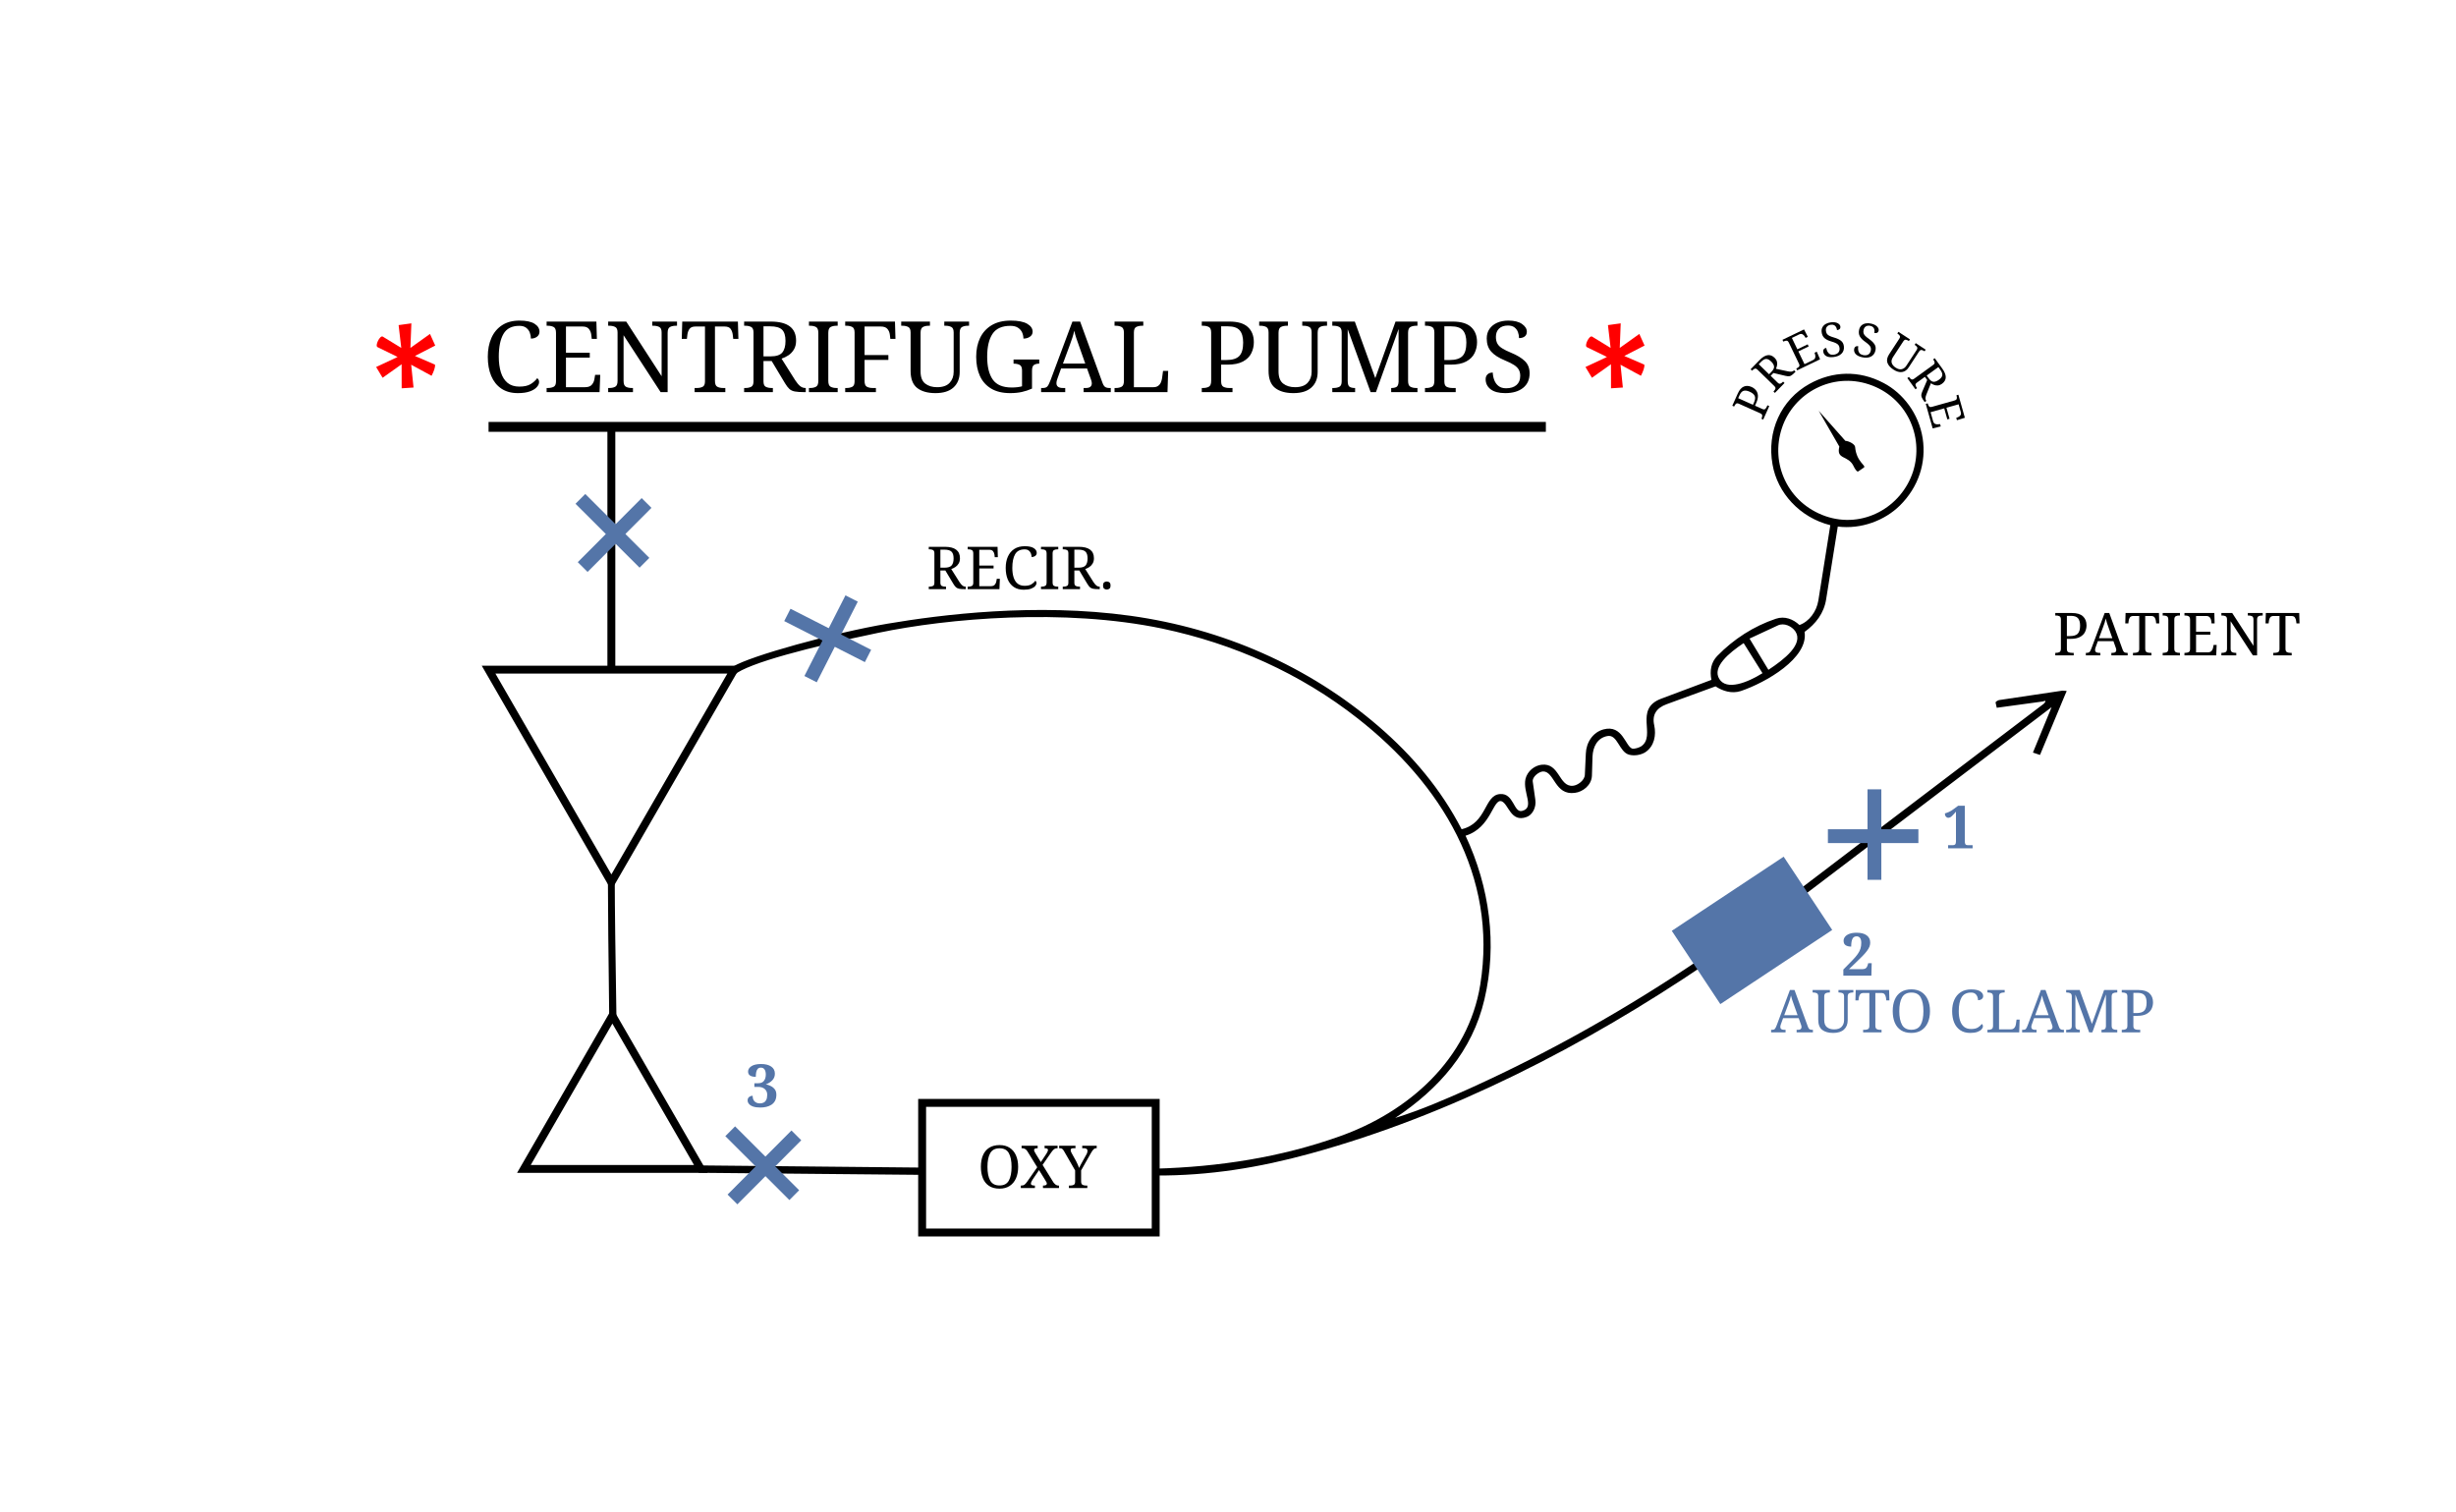
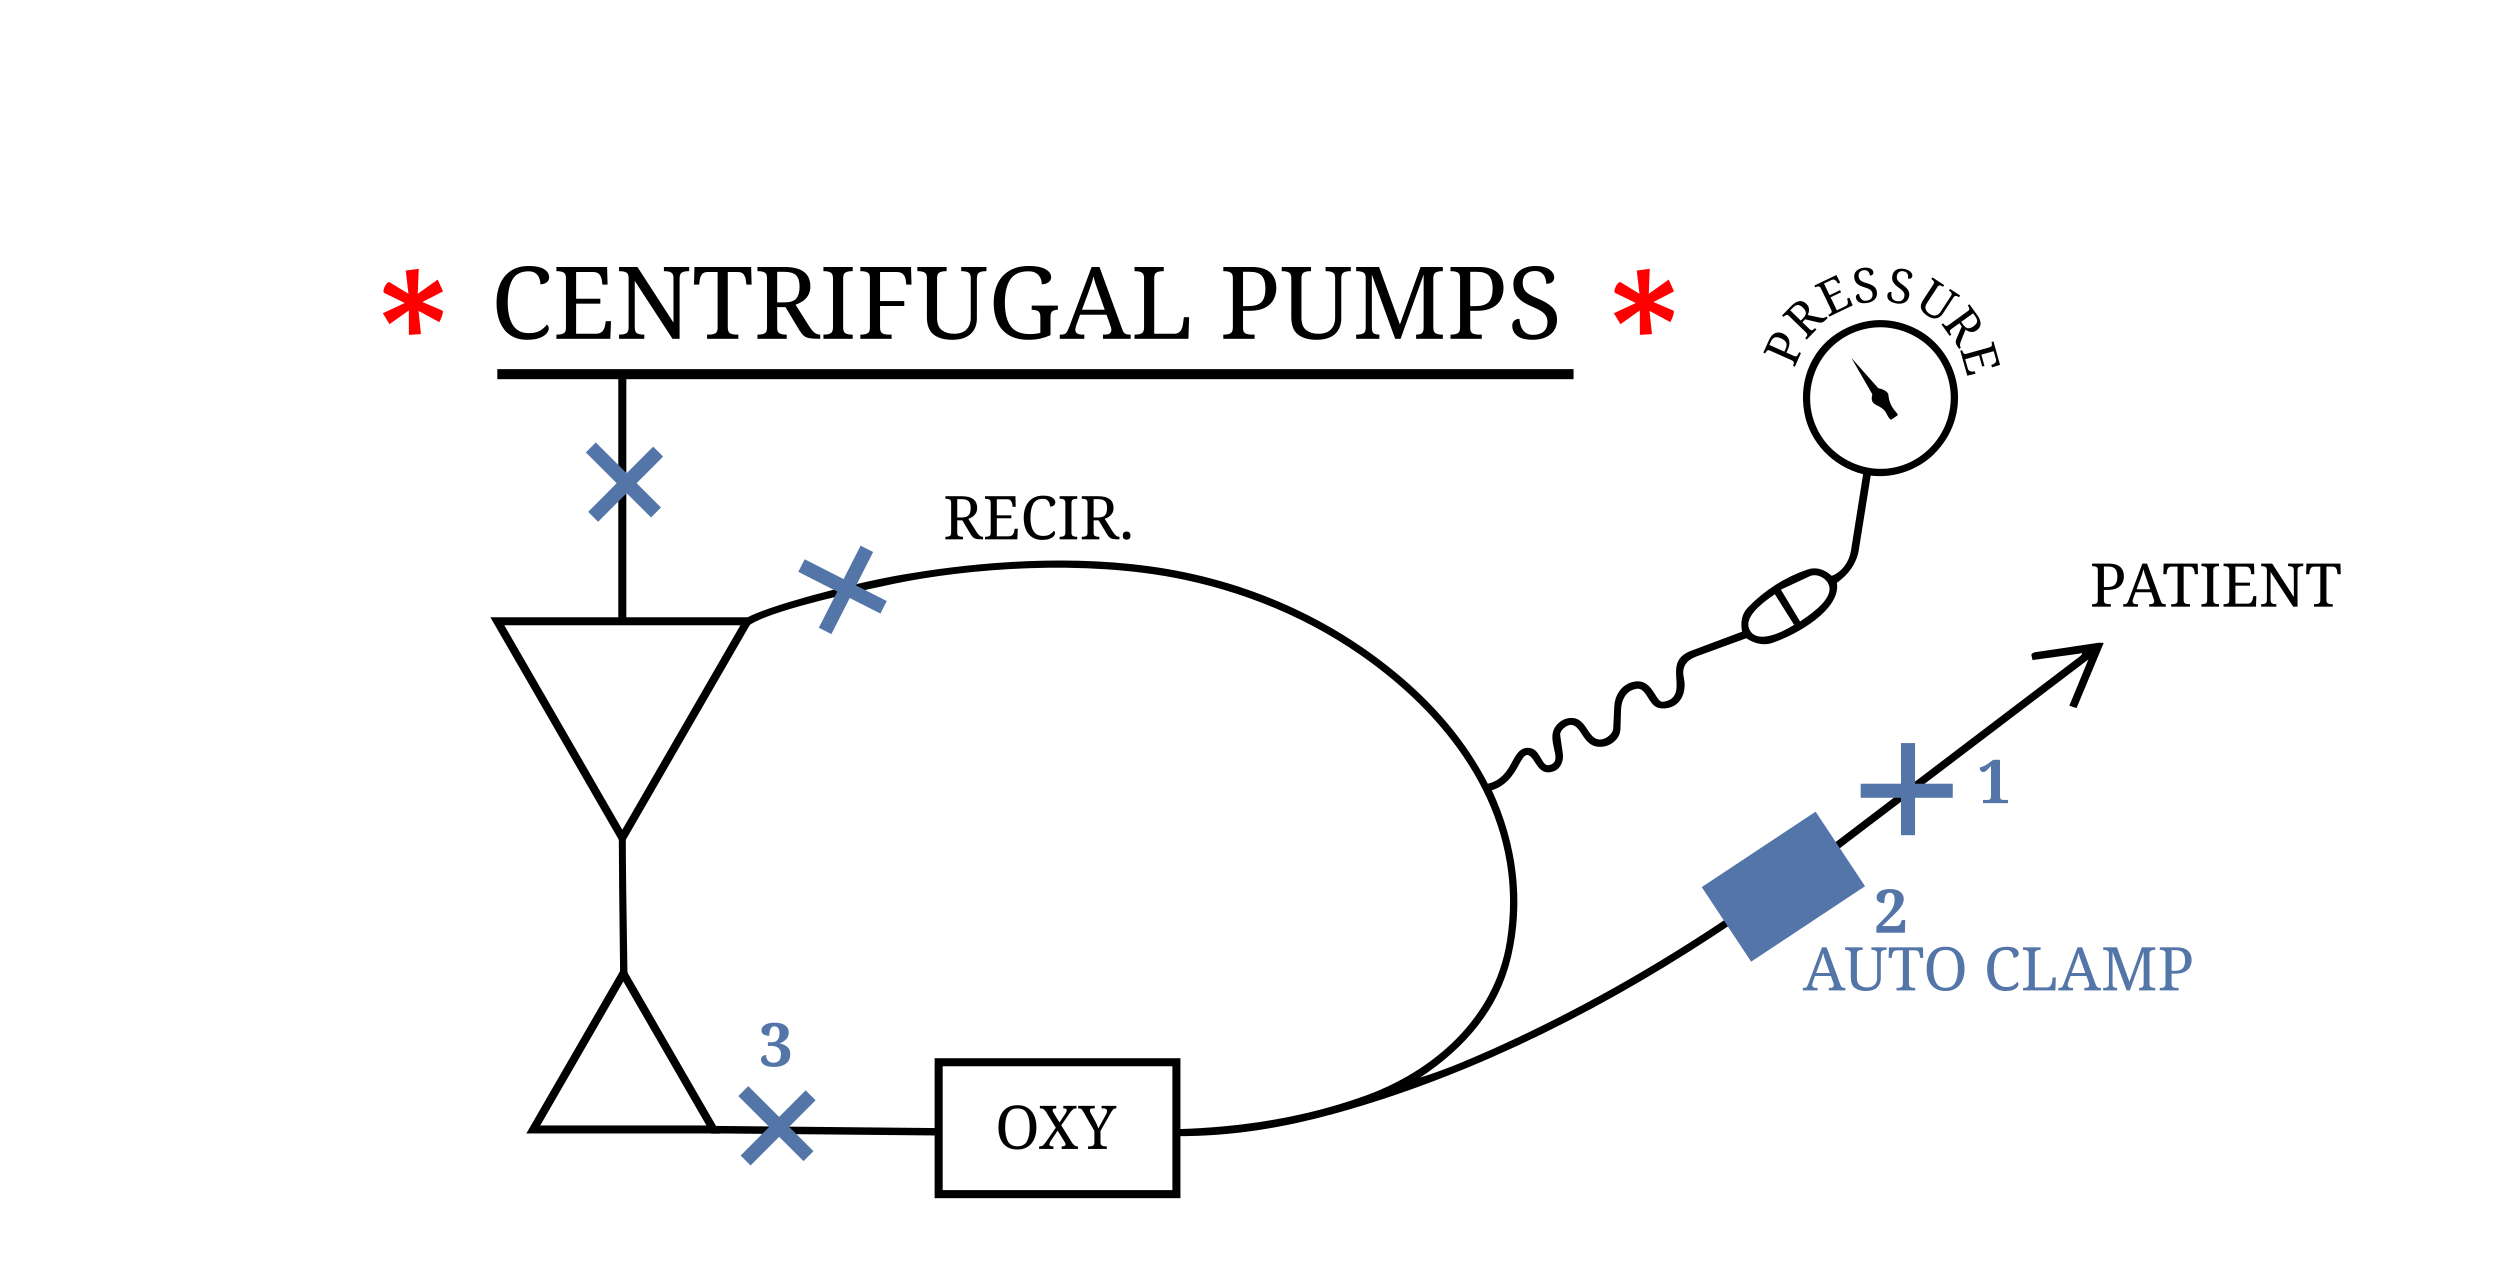
- <svg xmlns="http://www.w3.org/2000/svg" id="Layer_1" data-name="Layer 1" viewBox="0 0 1242.87 764.99">
+ <svg xmlns="http://www.w3.org/2000/svg" id="Layer_1" data-name="Layer 1" viewBox="0 0 1242.87 630" transform="translate(0 -30)">
  <defs>
    <style>
      text {
        font-family: serif;
        font-size: 30px;
      }
      #pressure text {
        font-size: 24px;
      }
      .heading {
        font-size: 50px;
      }

      .bold {
        font-weight: bold;
      }
      .fill-red {
        fill: red;
      }

      .fill-blue {
        fill: #5475a8;
      }

    </style>
  </defs>
  <rect x="247.24" y="213.51" width="535.05" height="5" />
  <path d="M353.57,589.72v3.74s112.51,1.05,112.51,1.05v-3.69l-112.51-1.1ZM311.1,445.52l-3.48-1.69c0,13.3.32,42.14.68,70.95l3.65-.07c-.45-27.99-.85-56.17-.85-69.19ZM1045.68,349.6l-2.09-.1-32.02,4.77c-.6.2-1.79.8-1.69,1.29l.59,2.59,23.27-3.18c1.5-.6,1.89-.3.6,1.09l-86.03,65.34-38.68,29.44-48.54,34.01c-37.69,25.46-76.28,47.34-117.35,65.94-12.53,5.57-24.27,10.74-37.69,14.92,22.17-14.72,39.08-33.92,45.15-59.97,6.56-27.85,2.68-56.69-9.55-82.85,13.23-4.07,13.82-19.09,18.3-17.4,3.48,1.39,4.57,10.84,12.53,7.95,2.98-.99,5.07-4.87,4.48-8.75l-1.3-9.15c-.39-2.38,3.09-5.07,5.18-5.17,5.86-.1,5.86,12.23,16.11,10.84,4.07-.49,8.45-3.88,8.65-8.65l.3-9.75c.2-4.67,2.28-9.34,7.46-10.34,5.27-1.09,5.96,8.16,11.14,9.45,2.68.69,5.96.1,8.15-1.29,4.48-2.99,5.57-8.56,4.48-13.63-1.2-5.27,1.09-8.75,6.26-10.64l24.76-9.05c3.49,2.29,8.06,3.88,12.74,2.39,12.72-4.28,34.41-16.71,32.32-29.94,5.67-4.08,9.84-9.45,10.94-16.61l5.87-36.7c12.03,1.49,23.86-3.18,31.42-10.64,9.45-9.35,13.43-21.68,11.54-34.01-1.99-12.63-10.05-22.88-19.69-27.95-12.53-6.66-25.96-6.06-37.6.4-14.52,8.06-21.68,24.17-18.69,40.78,2.48,14.42,13.82,26.85,29.24,30.73l-6.07,38.19c-.9,5.47-4.58,10.54-9.55,12.33-3.18-2.98-7.46-4.68-11.93-3.18-11.24,3.78-21.29,10.24-29.64,18.79-3.18,3.29-3.88,7.46-2.98,12.14l-25.46,9.54c-13.93,5.28-2.29,18.7-10.05,24.07-1.09.7-3.38,1.39-4.47,1.2-3.58-1-4.88-12.34-14.62-9.75-5.47,1.49-8.75,6.66-8.95,12.23l-.5,10.74c-.1,2.79-3.58,5.37-6.07,5.57-7.16.6-6.66-11.83-15.91-10.64-3.38.4-7.06,3.08-8.06,7.16-1.49,6.86,4.88,14.62-1.79,16.21-4.27,1-4.07-9.15-11.13-8.55-8.06.6-6.47,14.72-19.4,17.8-10.44-20.19-24.76-37.19-42.07-52.11-35.5-30.53-78.96-49.43-125.51-55.9-48.03-6.66-95.93-.57-122.93,4s-69.63,16.36-78.13,21.68l.51,4.26c7.16-6.06,38.59-14.14,72.96-21.32,35.29-7.38,93.98-12.49,143.61-2.15,36.3,7.66,69.91,22.67,98.95,45.45,42.27,33.12,70.91,79.66,62.06,134.66-6.07,37.89-36.4,64.54-71.31,76.88-29.93,10.64-61.06,15.41-92.99,16.31l.04,3.48c27.15.1,52.28-3.98,78.33-11.14,71.01-19.49,139.04-54.7,199.9-95.87l48.64-33.92,40.47-30.73,86.03-65.34-9.45,22.97,3.58,1.2,12.93-31.03c.3-.6.7-1.39.4-1.39ZM923.75,261.18c-19-6.66-28.05-26.55-21.98-44.65,5.97-17.9,25.56-28.25,44.16-21.98,18.69,6.26,27.94,25.96,22.18,44.06-5.87,18.1-25.37,29.14-44.36,22.57ZM899.68,316.48c3.18-1.49,7.06.4,8.85,2.98,4.28,6.47-5.57,14.22-13.62,19.49l-9.55-15.81,14.32-6.66ZM882.38,325.43l9.54,15.22c-7.65,4.77-18.2,8.95-21.88,2.88-3.68-5.97,4.88-13.13,12.34-18.1Z" />
  <path class="fill-red" d="M220.11,184.51c.29,1.14-.62,3.61-1.72,5.65l-10.31-5.6,1.19,11.54-6,.39-.03-12.16-9.62,6.83-3.28-5.44,10.87-5.09-10.15-4.97c-1.47-.72,1.27-6.17,2.64-5.33l9.36,5.71-1.34-11.53,6.46-.89-.49,12.44,9.91-7.08,2.65,5.88-10.26,5.27,10.13,4.38Z" />
  <path class="fill-red" d="M832.1,184.51c.29,1.14-.62,3.61-1.72,5.65l-10.31-5.6,1.19,11.54-6,.39-.03-12.16-9.62,6.83-3.28-5.44,10.87-5.09-10.15-4.97c-1.47-.72,1.27-6.17,2.64-5.33l9.36,5.71-1.34-11.53,6.46-.89-.49,12.44,9.91-7.08,2.65,5.88-10.26,5.27,10.13,4.38Z" />
  <rect x="307.38" y="216.01" width="4" height="122.85" />
  <path d="M309.38,450.49l-65.6-113.63h131.21l-65.6,113.63ZM250.71,340.85l58.68,101.63,58.68-101.63h-117.35Z" />
  <path d="M358.14,593.51h-96.48l48.24-83.55,48.24,83.55ZM268.59,589.51h82.62l-41.31-71.55-41.31,71.55Z" />
  <text class="heading" transform="translate(244.01 198.43)">CENTRIFUGAL PUMPS</text>
  <text class="fill-blue bold" transform="translate(377.49 560.14)">3</text>
  <g id="pressure">
    <text transform="translate(891.92 213.14) rotate(-65.89)">P</text>
    <text transform="translate(897.56 199.47) rotate(-45.77)">R</text>
    <text transform="translate(908.64 187.79) rotate(-25.68)">E</text>
    <text transform="translate(921.85 181.1) rotate(-6.25)">S</text>
    <text transform="translate(936.52 179.19) rotate(12.95)">S</text>
    <text transform="translate(951.02 182.06) rotate(33.18)">U</text>
    <text transform="translate(964.68 190.59) rotate(54.07)">R</text>
    <text transform="translate(974.3 203.51) rotate(74.28)">E</text>
    <path d="M938.79,226.19c.68,7.74,5.89,9.41,4.4,10.43l-2.84,1.94c-.63.43-1.84-1.61-2.23-2.47-2.72-6.03-9.02-3.19-7.31-10.1l-10.44-18.12,13.47,15.2c1.9.13,4.83,1.67,4.95,3.12Z" />
  </g>
  <g id="autoclamp-grp">
    <rect class="fill-blue" id="autoclamp" x="852.64" y="448.51" width="67.92" height="44.48" transform="translate(-112.49 568.12) rotate(-33.53)" />
    <text class="fill-blue" transform="translate(896.28 522.39)">AUTO CLAMP</text>
    <text class="fill-blue bold" transform="translate(931.79 493.7)">2</text>
  </g>
  <g id="clamp-1">
    <text class="fill-blue bold" transform="translate(982.95 429.27)">1</text>
    <rect class="fill-blue" x="925.02" y="419.62" width="45.79" height="7" />
    <rect class="fill-blue" x="945.06" y="399.42" width="7" height="45.79" />
  </g>
  <g>
    <rect class="fill-blue" x="362.89" y="587.63" width="45.79" height="7" transform="translate(-304.15 446.5) rotate(-45.08)" />
    <rect class="fill-blue" x="382.68" y="566.74" width="7" height="45.79" transform="translate(-304.47 445.71) rotate(-45.08)" />
  </g>
  <g>
    <rect class="fill-blue" x="396.34" y="320.56" width="45.79" height="7" transform="translate(-58.41 549.85) rotate(-63.02)" />
    <rect class="fill-blue" x="416.19" y="300.01" width="7" height="45.79" transform="translate(-59.27 549.15) rotate(-63.03)" />
  </g>
  <text transform="translate(1038.94 331.62)">PATIENT</text>
  <text transform="translate(468.87 298.12)">RECIR.</text>
  <g id="oxy">
    <text transform="translate(494.69 601.19)">OXY</text>
    <path d="M586.85,625.67h-122.2v-69.58h122.2v69.58ZM468.65,621.67h114.2v-61.58h-114.2v61.58Z" />
  </g>
  <g>
    <rect class="fill-blue" x="287.07" y="267.65" width="45.79" height="7" transform="translate(-99.84 298.75) rotate(-45.08)" />
    <rect class="fill-blue" x="306.86" y="246.76" width="7" height="45.79" transform="translate(-100.17 297.97) rotate(-45.08)" />
  </g>
</svg>
